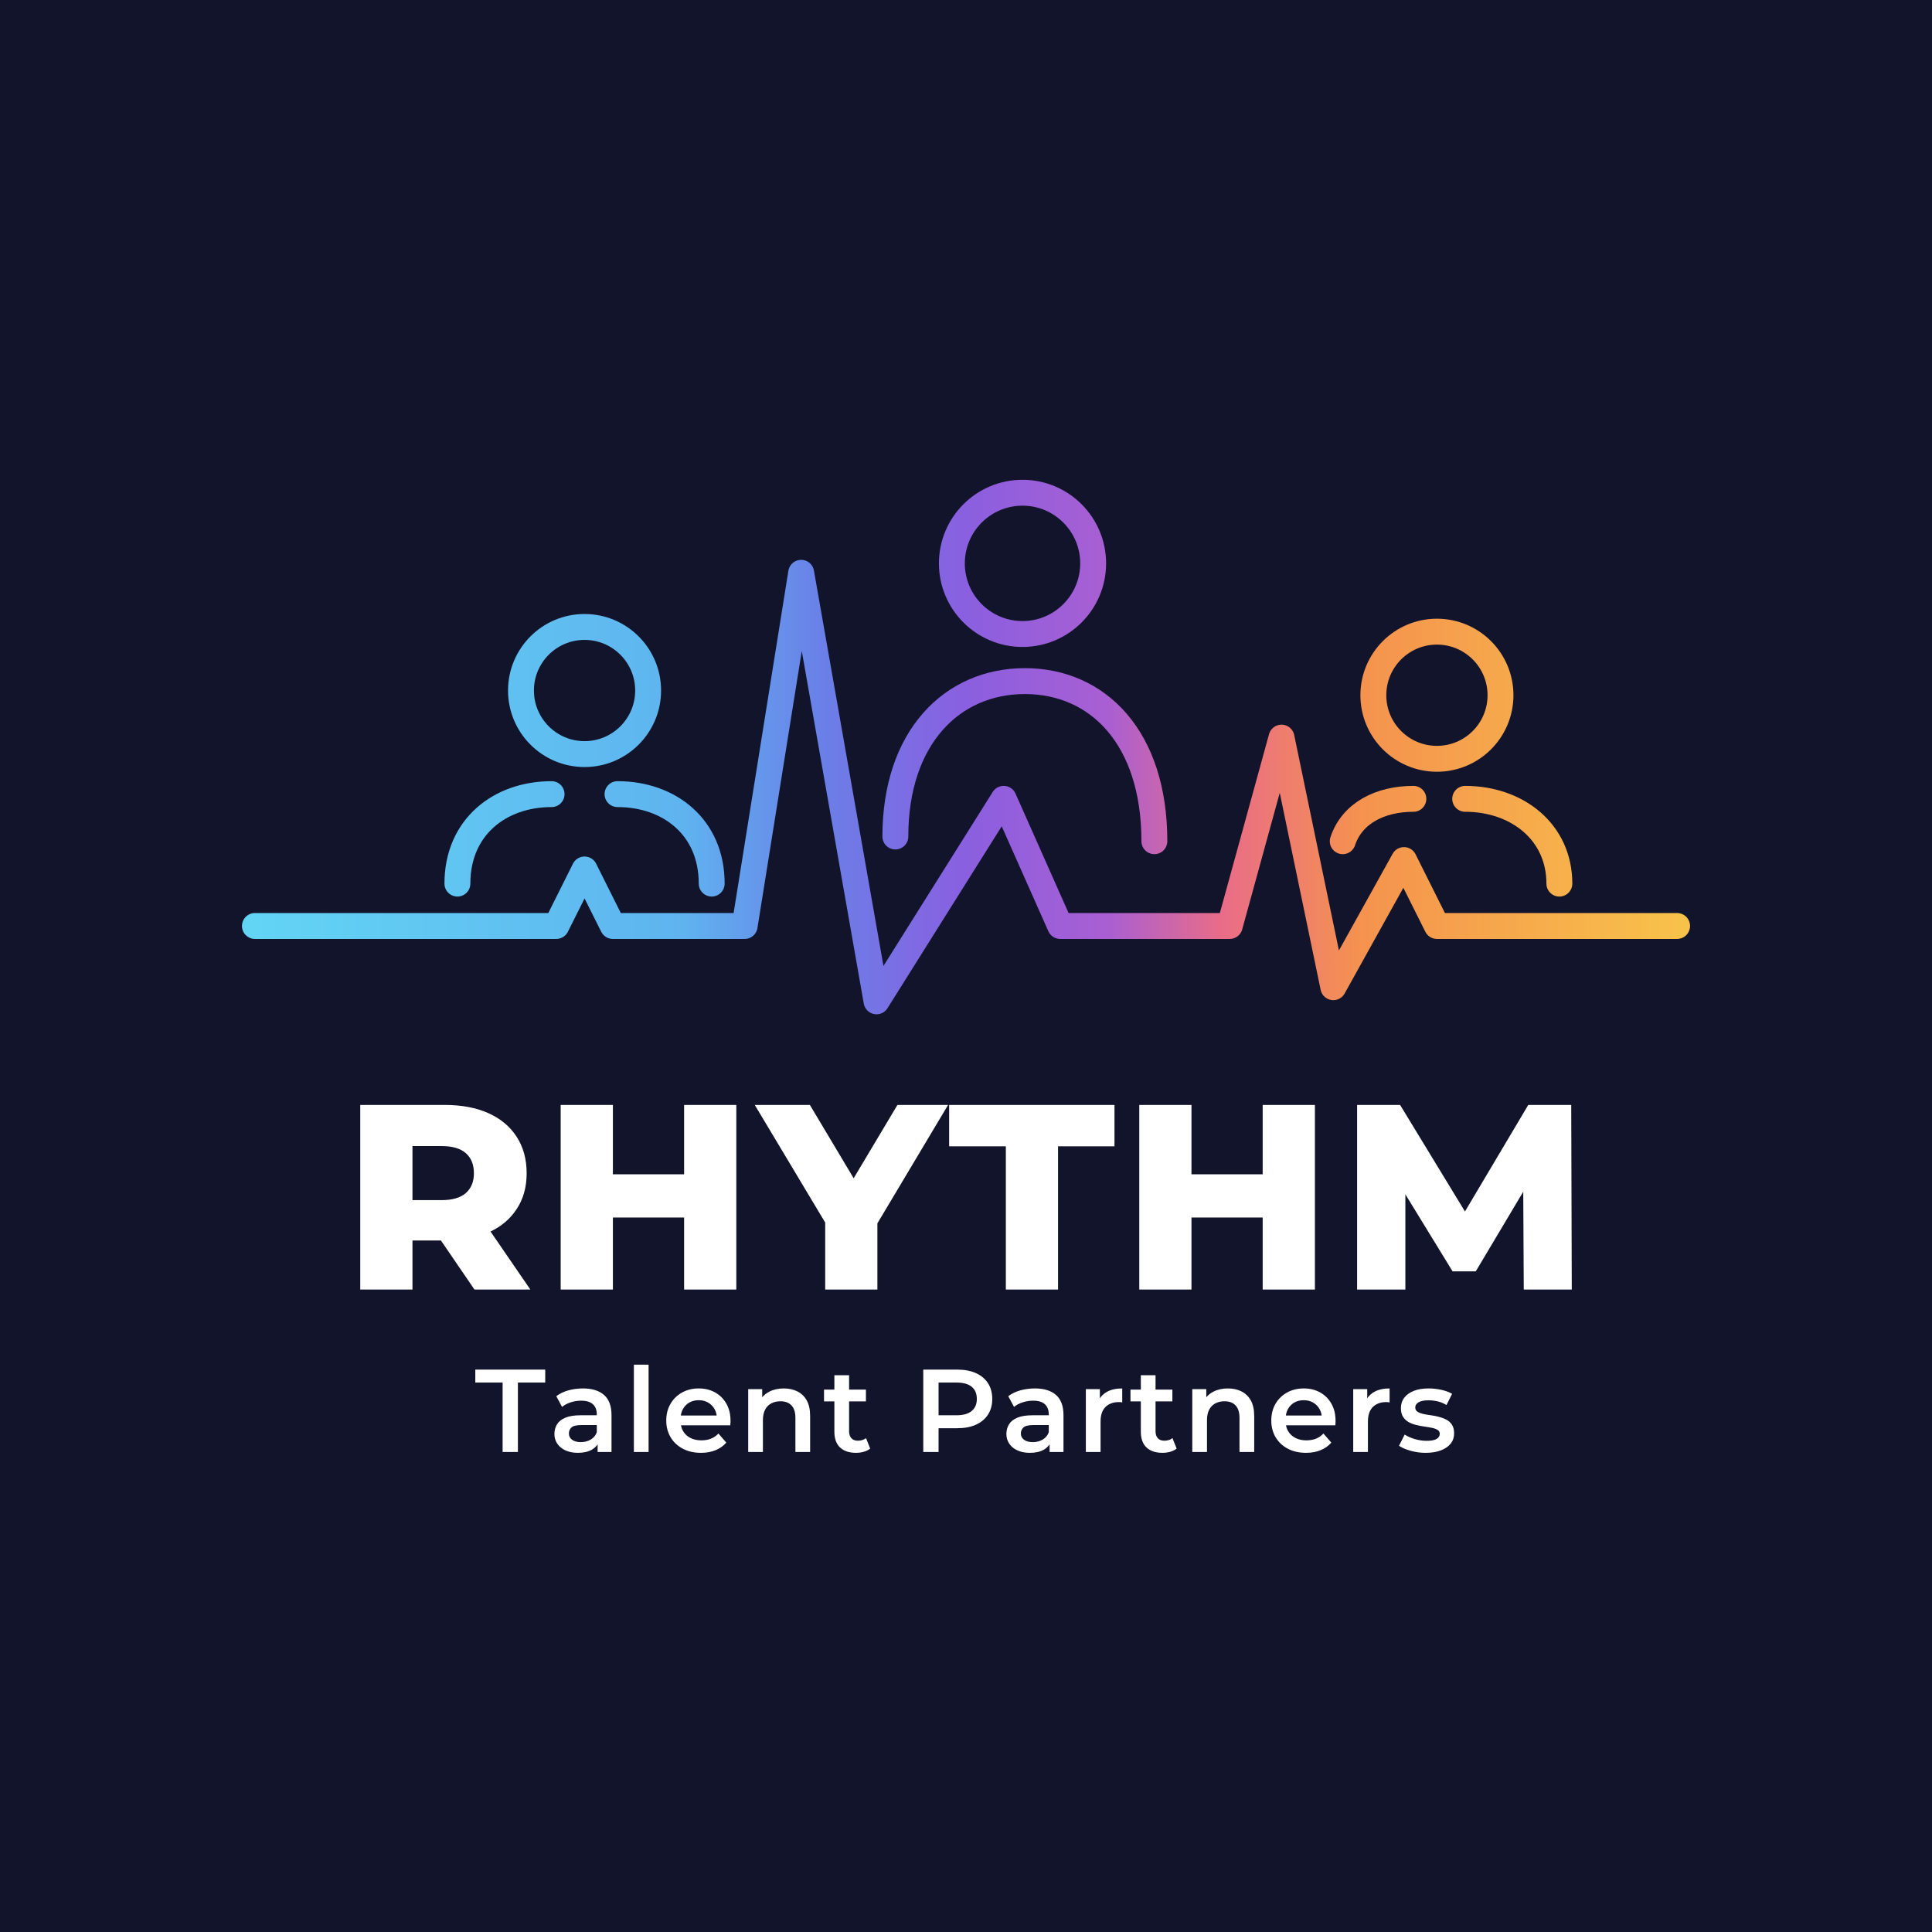
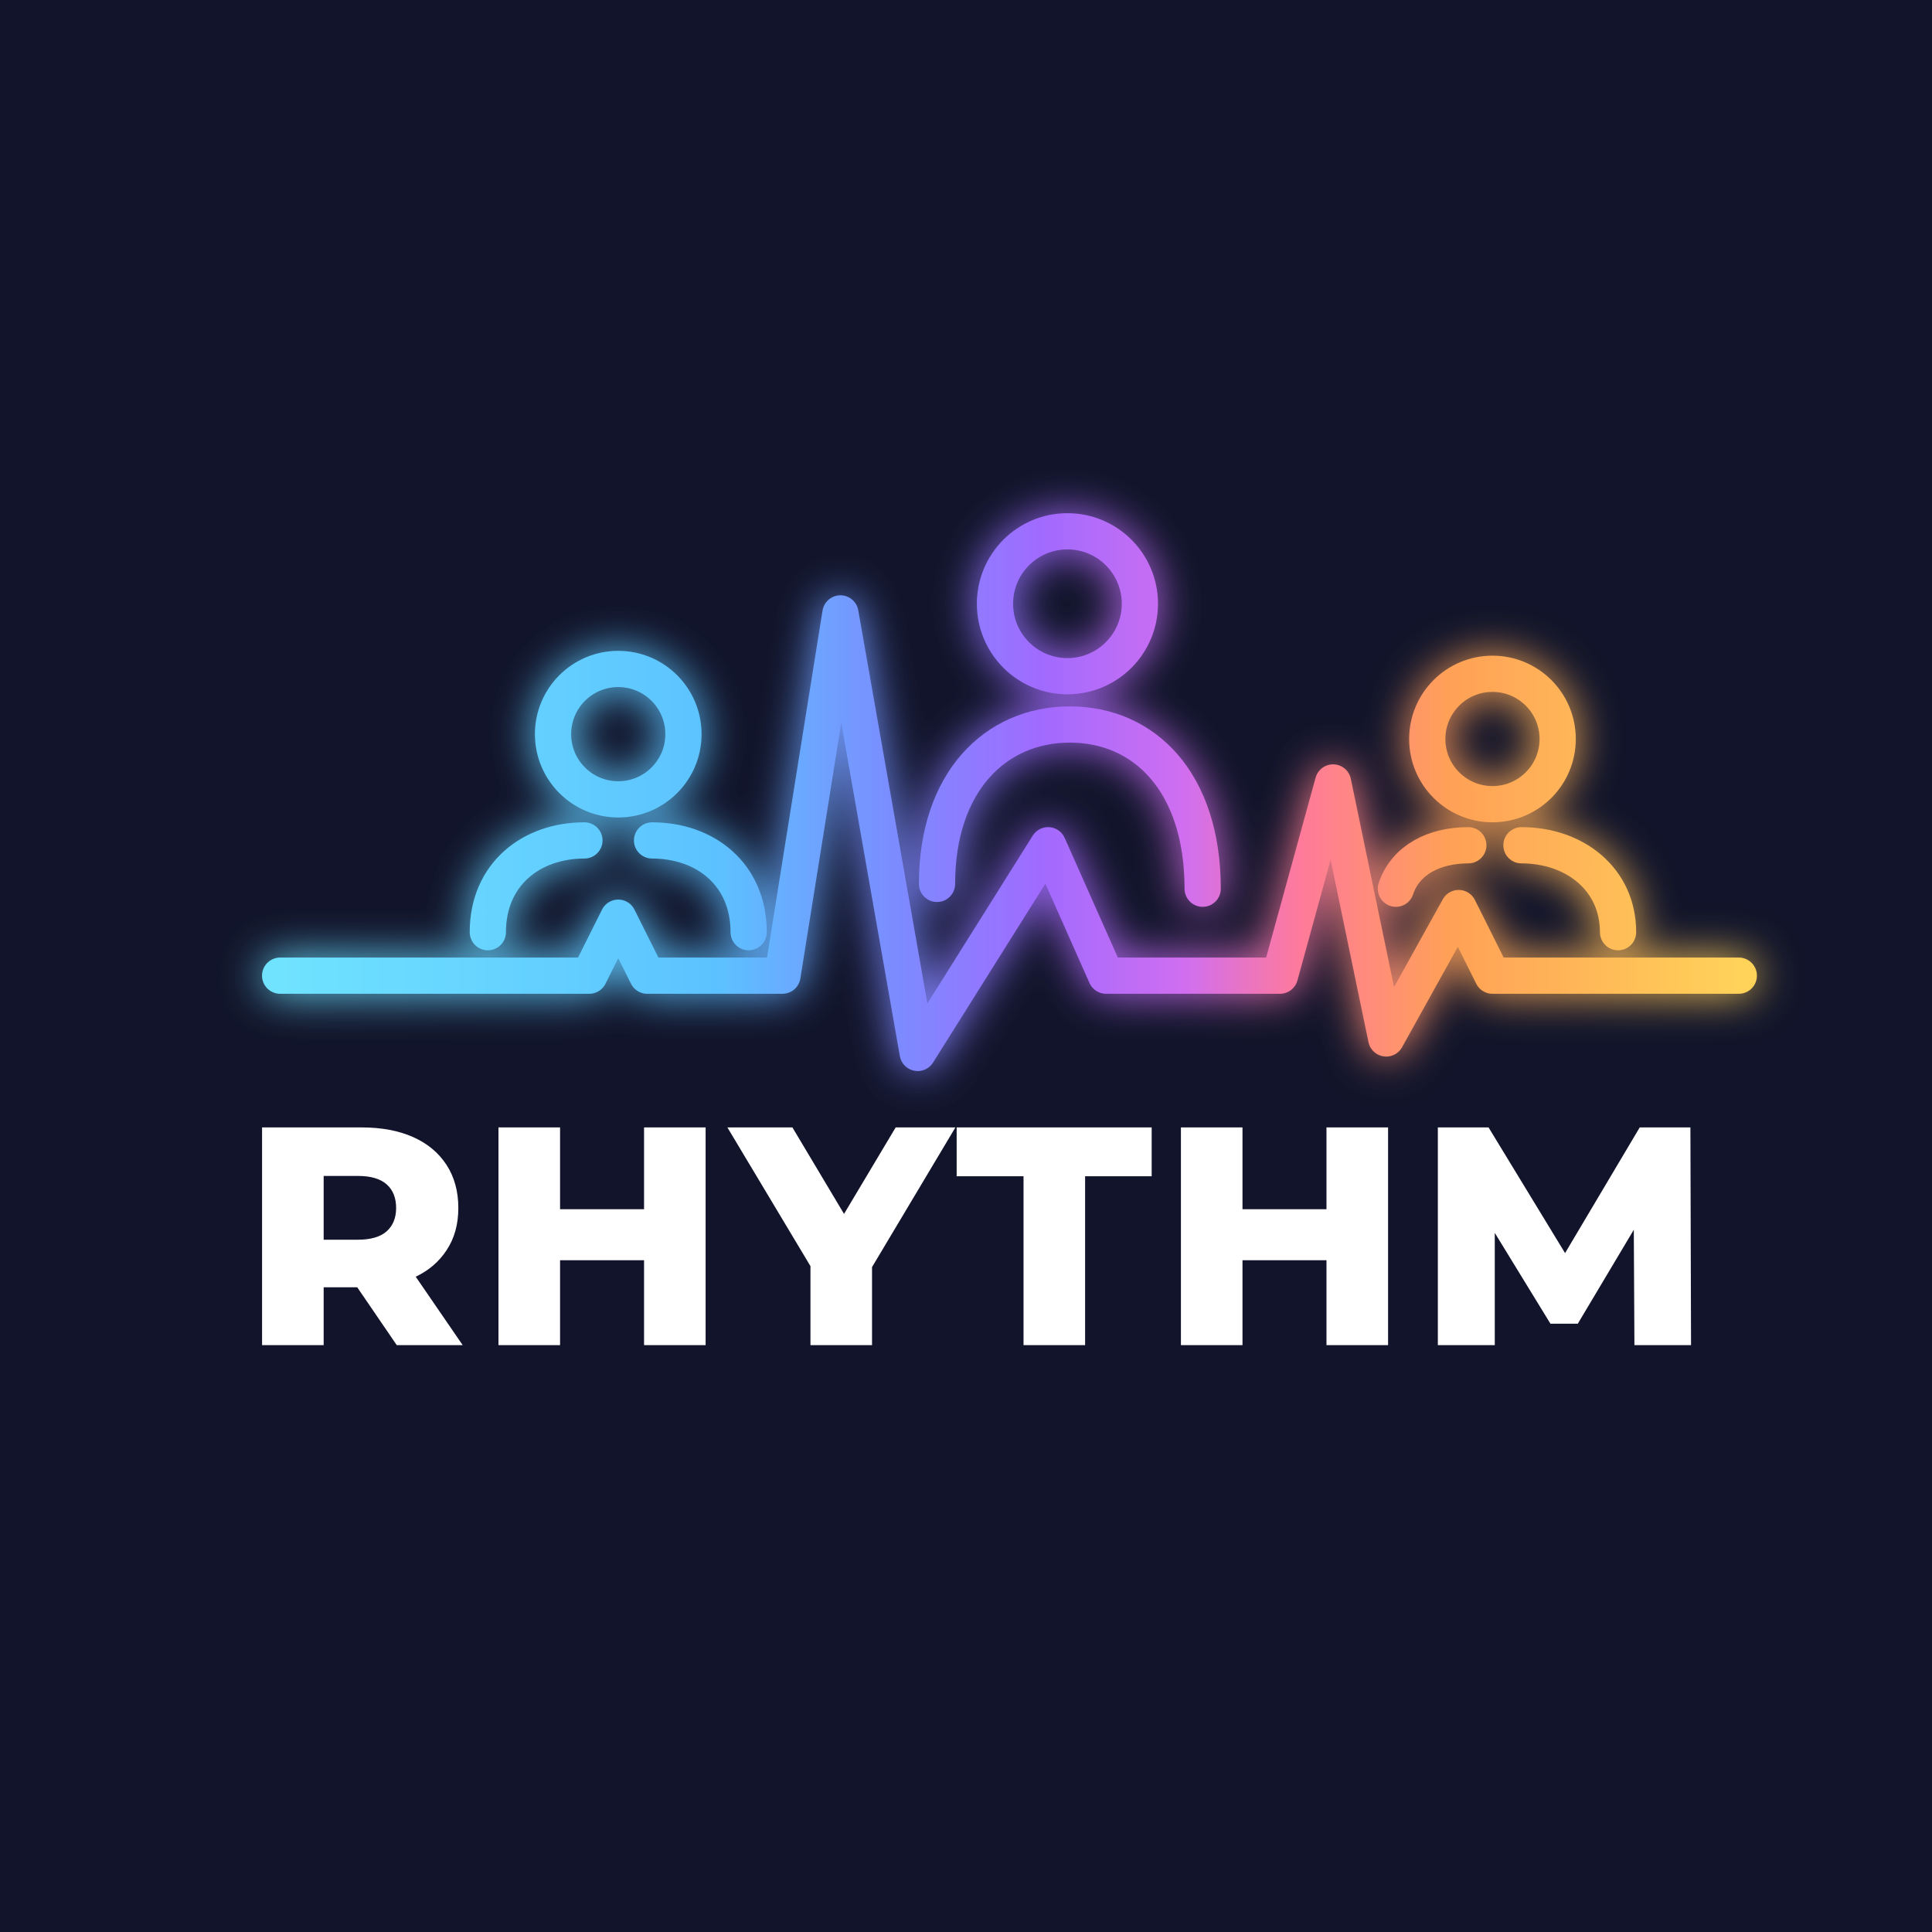
- <svg xmlns="http://www.w3.org/2000/svg" viewBox="0 0 800 800" width="800" height="800" role="img" aria-label="RHYTHM Talent Partners">
+ <svg xmlns="http://www.w3.org/2000/svg" role="img" aria-label="RHYTHM Talent Partners" viewBox="0 0 800 800" width="800" height="800">
+   <defs>
+     <linearGradient id="g" x1="18" y1="0" x2="622" y2="0" gradientUnits="userSpaceOnUse">
+       <stop offset="0" stop-color="#6fe3ff" />
+       <stop offset="0.3" stop-color="#5cc2ff" />
+       <stop offset="0.42" stop-color="#7b8cff" />
+       <stop offset="0.52" stop-color="#a06bff" />
+       <stop offset="0.62" stop-color="#d06ef0" />
+       <stop offset="0.7" stop-color="#ff7a9a" />
+       <stop offset="0.8" stop-color="#ffa057" />
+       <stop offset="1" stop-color="#ffd25a" />
+     </linearGradient>
+     <filter id="glow" x="-20%" y="-20%" width="140%" height="140%">
+       <feGaussianBlur stdDeviation="9" result="b" />
+       <feMerge>
+         <feMergeNode in="b" />
+         <feMergeNode in="SourceGraphic" />
+       </feMerge>
+     </filter>
+   </defs>
  <rect width="800" height="800" fill="#11142a" />
-   <g transform="translate(88.00 184.53) scale(0.975)">
-     <defs>
-       <linearGradient id="rtpsq-g" x1="18" y1="0" x2="622" y2="0" gradientUnits="userSpaceOnUse">
-         <stop offset="0" stop-color="#62d4f4" />
-         <stop offset="0.3" stop-color="#5fb4ef" />
-         <stop offset="0.4" stop-color="#6a7fe8" />
-         <stop offset="0.5" stop-color="#8a5fe0" />
-         <stop offset="0.6" stop-color="#a95fd2" />
-         <stop offset="0.68" stop-color="#e96c88" />
-         <stop offset="0.78" stop-color="#f5934e" />
-         <stop offset="1" stop-color="#f8c14a" />
-       </linearGradient>
-     </defs>
-     <g transform="translate(0 0)">
-       <g fill="none" stroke="url(#rtpsq-g)" stroke-width="11" stroke-linecap="round" stroke-linejoin="round">
-         <path d="M18 204 H146 L158 180 L170 204 H226 L250 54 L282 236 L336 150 L360 204 H432 L454 124 L476 230 L506 176 L520 204 H622" />
-         <circle cx="158" cy="104" r="27" />
-         <path d="M104 186 C104 162 122 148 144 148" />
-         <path d="M172 148 C194 148 212 162 212 186" />
-         <circle cx="344" cy="50" r="30" />
-         <path d="M290 166 C290 124 314 100 345 100 C376 100 400 124 400 168" />
-         <circle cx="520" cy="106" r="27" />
-         <path d="M480 168 C484 156 496 150 510 150" />
-         <path d="M532 150 C554 150 572 164 572 186" />
-       </g>
-       <path transform="translate(54.90 358.40)" fill="#ffffff" d="M30.02 0L7.84 0L7.84-78.40L43.68-78.40Q54.43-78.40 62.22-74.93Q70-71.46 74.26-64.90Q78.51-58.35 78.51-49.39L78.51-49.39Q78.51-40.54 74.26-34.16L74.26-34.16Q70.22-28 63.17-24.64L63.17-24.64L80.08 0L56.34 0L42.11-20.83L30.02-20.83L30.02 0ZM30.02-60.93L30.02-37.97L42.34-37.97Q49.28-37.97 52.70-40.99Q56.11-44.02 56.11-49.39L56.11-49.39Q56.11-54.88 52.70-57.90Q49.28-60.93 42.34-60.93L42.34-60.93L30.02-60.93ZM145.38-48.94L145.38-78.40L167.55-78.40L167.55 0L145.38 0L145.38-30.58L115.14-30.58L115.14 0L92.96 0L92.96-78.40L115.14-78.40L115.14-48.94L145.38-48.94ZM227.47 0L205.30 0L205.30-28.45L175.39-78.40L198.80-78.40L217.39-47.26L235.98-78.40L257.49-78.40L227.47-28.11L227.47 0ZM304.19 0L282.02 0L282.02-60.82L257.94-60.82L257.94-78.40L328.16-78.40L328.16-60.82L304.19-60.82L304.19 0ZM391.10-48.94L391.10-78.40L413.28-78.40L413.28 0L391.10 0L391.10-30.58L360.86-30.58L360.86 0L338.69 0L338.69-78.40L360.86-78.40L360.86-48.94L391.10-48.94ZM451.70 0L431.20 0L431.20-78.40L449.46-78.40L477.01-33.15L503.89-78.40L522.14-78.40L522.37 0L501.98 0L501.76-41.55L481.60-7.73L471.74-7.73L451.70-40.43L451.70 0Z" />
-       <path transform="translate(111.40 427.40)" fill="#ffffff" d="M18.30 0L11.80 0L11.80-29.50L0.20-29.50L0.20-35L29.90-35L29.90-29.50L18.30-29.50L18.30 0ZM58.05 0L52.15 0L52.15-3.25Q51.20-1.85 49.65-0.95L49.65-0.95Q47.30 0.35 43.75 0.35L43.75 0.35Q40.75 0.35 38.50-0.68Q36.25-1.70 35.02-3.53Q33.80-5.35 33.80-7.65L33.80-7.65Q33.80-9.90 34.88-11.70Q35.95-13.50 38.40-14.55Q40.85-15.60 44.90-15.60L44.90-15.60L51.80-15.60L51.80-16Q51.80-18.75 50.15-20.28Q48.50-21.80 45.15-21.80L45.15-21.80Q42.90-21.80 40.73-21.10Q38.55-20.40 37.05-19.15L37.05-19.15L34.60-23.70Q36.75-25.35 39.73-26.18Q42.70-27 45.90-27L45.90-27Q51.70-27 54.88-24.23Q58.05-21.45 58.05-15.65L58.05-15.65L58.05 0ZM51.80-8.35L51.80-11.45L45.35-11.45Q42.15-11.45 41.05-10.43Q39.95-9.40 39.95-7.90L39.95-7.90Q39.95-6.20 41.30-5.20Q42.65-4.20 45.05-4.20L45.05-4.20Q47.35-4.20 49.17-5.25Q51-6.30 51.80-8.35L51.80-8.35ZM73.80 0L67.55 0L67.55-37.10L73.80-37.10L73.80 0ZM96.05 0.35L96.05 0.35Q91.60 0.35 88.28-1.43Q84.95-3.20 83.13-6.30Q81.30-9.40 81.30-13.35L81.30-13.35Q81.30-17.35 83.08-20.43Q84.85-23.50 87.98-25.25Q91.10-27 95.10-27L95.10-27Q99-27 102.05-25.30Q105.10-23.60 106.85-20.50Q108.60-17.40 108.60-13.20L108.60-13.20Q108.60-12.80 108.58-12.30Q108.55-11.80 108.50-11.35L108.50-11.35L87.55-11.35Q87.80-9.95 88.50-8.80L88.50-8.80Q89.60-6.95 91.60-5.95Q93.60-4.95 96.20-4.95L96.20-4.95Q98.45-4.95 100.25-5.65Q102.05-6.35 103.45-7.85L103.45-7.85L106.80-4Q105-1.90 102.28-0.78Q99.55 0.35 96.05 0.35ZM87.50-15.50L87.50-15.50L102.70-15.50Q102.50-17 101.80-18.25L101.80-18.25Q100.80-20 99.08-21Q97.35-22 95.10-22L95.10-22Q92.80-22 91.08-21Q89.35-20 88.40-18.25L88.40-18.25Q87.70-17 87.50-15.50ZM131.25-27L131.25-27Q134.45-27 136.97-25.75Q139.50-24.50 140.95-21.93Q142.40-19.35 142.40-15.30L142.40-15.30L142.40 0L136.15 0L136.15-14.50Q136.15-18.05 134.47-19.80Q132.80-21.55 129.80-21.55L129.80-21.55Q127.60-21.55 125.90-20.65Q124.20-19.75 123.28-17.98Q122.35-16.20 122.35-13.50L122.35-13.50L122.35 0L116.10 0L116.10-26.70L122.05-26.70L122.05-23.25Q123.25-24.70 125.10-25.65L125.10-25.65Q127.75-27 131.25-27ZM161.90 0.35L161.90 0.35Q157.50 0.35 155.10-1.93Q152.70-4.20 152.70-8.65L152.70-8.65L152.70-21.50L148.30-21.50L148.30-26.50L152.70-26.50L152.70-32.60L158.95-32.60L158.95-26.50L166.10-26.50L166.10-21.50L158.95-21.50L158.95-8.80Q158.95-6.90 159.93-5.85Q160.90-4.80 162.65-4.80L162.65-4.80Q164.75-4.80 166.15-5.90L166.15-5.90L167.90-1.45Q166.80-0.55 165.20-0.10Q163.60 0.35 161.90 0.35ZM196.95 0L190.45 0L190.45-35L204.85-35Q209.50-35 212.82-33.50Q216.15-32 217.95-29.20Q219.75-26.40 219.75-22.55Q219.75-18.70 217.95-15.90Q216.15-13.10 212.82-11.60Q209.50-10.10 204.85-10.10L204.85-10.10L196.95-10.10L196.95 0ZM196.95-29.50L196.95-15.60L204.55-15.60Q208.85-15.60 211.03-17.43Q213.20-19.25 213.20-22.55L213.20-22.55Q213.20-25.90 211.03-27.70Q208.85-29.50 204.55-29.50L204.55-29.50L196.95-29.50ZM250 0L244.10 0L244.10-3.25Q243.15-1.85 241.60-0.95L241.60-0.95Q239.25 0.35 235.70 0.35L235.70 0.35Q232.70 0.35 230.45-0.68Q228.20-1.70 226.98-3.53Q225.75-5.35 225.75-7.65L225.75-7.65Q225.75-9.90 226.83-11.70Q227.90-13.50 230.35-14.55Q232.80-15.60 236.85-15.60L236.85-15.60L243.75-15.60L243.75-16Q243.75-18.75 242.10-20.28Q240.45-21.80 237.10-21.80L237.10-21.80Q234.85-21.80 232.68-21.10Q230.50-20.40 229-19.15L229-19.15L226.55-23.70Q228.70-25.35 231.68-26.18Q234.65-27 237.85-27L237.85-27Q243.65-27 246.83-24.23Q250-21.45 250-15.65L250-15.65L250 0ZM243.75-8.35L243.75-11.45L237.30-11.45Q234.10-11.45 233-10.43Q231.90-9.40 231.90-7.90L231.90-7.90Q231.90-6.20 233.25-5.20Q234.60-4.20 237-4.20L237-4.20Q239.30-4.20 241.13-5.25Q242.95-6.30 243.75-8.35L243.75-8.35ZM265.75 0L259.50 0L259.50-26.70L265.45-26.70L265.45-22.80Q266.60-24.55 268.55-25.60L268.55-25.60Q271.10-27 274.95-27L274.95-27L274.95-21.05Q274.55-21.15 274.20-21.18Q273.85-21.20 273.50-21.20L273.50-21.20Q269.95-21.20 267.85-19.13Q265.75-17.05 265.75-12.95L265.75-12.95L265.75 0ZM292.05 0.35L292.05 0.35Q287.65 0.35 285.25-1.93Q282.85-4.20 282.85-8.65L282.85-8.65L282.85-21.50L278.45-21.50L278.45-26.50L282.85-26.50L282.85-32.60L289.10-32.60L289.10-26.50L296.25-26.50L296.25-21.50L289.10-21.50L289.10-8.80Q289.10-6.90 290.07-5.85Q291.05-4.80 292.80-4.80L292.80-4.80Q294.90-4.80 296.30-5.90L296.30-5.90L298.05-1.45Q296.95-0.55 295.35-0.10Q293.75 0.35 292.05 0.35ZM319.85-27L319.85-27Q323.05-27 325.57-25.75Q328.10-24.50 329.55-21.93Q331.00-19.35 331.00-15.30L331.00-15.30L331.00 0L324.75 0L324.75-14.50Q324.75-18.05 323.07-19.80Q321.40-21.55 318.40-21.55L318.40-21.55Q316.20-21.55 314.50-20.65Q312.80-19.75 311.87-17.98Q310.95-16.20 310.95-13.50L310.95-13.50L310.95 0L304.70 0L304.70-26.70L310.65-26.70L310.65-23.25Q311.85-24.70 313.70-25.65L313.70-25.65Q316.35-27 319.85-27ZM353.00 0.35L353.00 0.35Q348.55 0.35 345.22-1.43Q341.90-3.20 340.07-6.30Q338.25-9.40 338.25-13.35L338.25-13.35Q338.25-17.35 340.02-20.43Q341.80-23.50 344.92-25.25Q348.05-27 352.05-27L352.05-27Q355.95-27 359.00-25.30Q362.05-23.60 363.80-20.50Q365.55-17.40 365.55-13.20L365.55-13.20Q365.55-12.80 365.52-12.30Q365.50-11.80 365.45-11.35L365.45-11.35L344.50-11.35Q344.75-9.95 345.45-8.80L345.45-8.80Q346.55-6.95 348.55-5.95Q350.55-4.95 353.15-4.95L353.15-4.95Q355.40-4.95 357.20-5.65Q359.00-6.35 360.40-7.85L360.40-7.85L363.75-4Q361.95-1.90 359.22-0.78Q356.50 0.35 353.00 0.35ZM344.45-15.50L344.45-15.50L359.65-15.50Q359.45-17 358.75-18.25L358.75-18.25Q357.75-20 356.02-21Q354.30-22 352.05-22L352.05-22Q349.75-22 348.02-21Q346.30-20 345.35-18.25L345.35-18.25Q344.65-17 344.45-15.50ZM379.30 0L373.05 0L373.05-26.70L379-26.70L379-22.80Q380.15-24.55 382.10-25.60L382.10-25.60Q384.65-27 388.50-27L388.50-27L388.50-21.05Q388.10-21.15 387.75-21.18Q387.40-21.20 387.05-21.20L387.05-21.20Q383.50-21.20 381.40-19.13Q379.30-17.05 379.30-12.95L379.30-12.95L379.30 0ZM403.80 0.35L403.80 0.35Q400.45 0.35 397.38-0.53Q394.30-1.40 392.50-2.65L392.50-2.65L394.90-7.40Q396.70-6.25 399.20-5.50Q401.70-4.75 404.20-4.75L404.20-4.75Q407.15-4.75 408.47-5.55Q409.80-6.35 409.80-7.70L409.80-7.70Q409.80-8.80 408.90-9.38Q408-9.95 406.55-10.25Q405.10-10.55 403.32-10.80Q401.55-11.05 399.77-11.48Q398-11.90 396.55-12.73Q395.10-13.55 394.20-14.95Q393.30-16.35 393.30-18.65L393.30-18.65Q393.30-21.20 394.75-23.08Q396.20-24.95 398.82-25.98Q401.45-27 405.05-27L405.05-27Q407.75-27 410.50-26.40Q413.25-25.80 415.05-24.70L415.05-24.70L412.65-19.95Q410.75-21.10 408.82-21.53Q406.90-21.95 405-21.95L405-21.95Q402.15-21.95 400.77-21.10Q399.40-20.25 399.40-18.95L399.40-18.95Q399.40-17.75 400.30-17.15Q401.20-16.55 402.65-16.20Q404.10-15.85 405.88-15.63Q407.65-15.40 409.40-14.95Q411.15-14.50 412.63-13.73Q414.10-12.95 415-11.55Q415.90-10.15 415.90-7.90L415.90-7.90Q415.90-5.40 414.43-3.55Q412.95-1.70 410.25-0.68Q407.55 0.35 403.80 0.35Z" />
+   <g transform="translate(98 200)" filter="url(#glow)">
+     <g fill="none" stroke="url(#g)" stroke-width="15" stroke-linecap="round" stroke-linejoin="round">
+       <path d="M18 204 H146 L158 180 L170 204 H226 L250 54 L282 236 L336 150 L360 204 H432 L454 124 L476 230 L506 176 L520 204 H622" />
+       <circle cx="158" cy="104" r="27" />
+       <path d="M104 186 C104 162 122 148 144 148" />
+       <path d="M172 148 C194 148 212 162 212 186" />
+       <circle cx="344" cy="50" r="30" />
+       <path d="M290 166 C290 124 314 100 345 100 C376 100 400 124 400 168" />
+       <circle cx="520" cy="106" r="27" />
+       <path d="M480 168 C484 156 496 150 510 150" />
+       <path d="M532 150 C554 150 572 164 572 186" />
    </g>
  </g>
+   <path transform="translate(99.5 557) scale(1.15)" fill="#ffffff" d="M30.02 0L7.84 0L7.84-78.40L43.68-78.40Q54.43-78.40 62.22-74.93Q70-71.46 74.26-64.90Q78.51-58.35 78.51-49.39L78.51-49.39Q78.51-40.54 74.26-34.16L74.26-34.16Q70.22-28 63.17-24.64L63.17-24.64L80.08 0L56.34 0L42.11-20.83L30.02-20.83L30.02 0ZM30.02-60.93L30.02-37.97L42.34-37.97Q49.28-37.97 52.70-40.99Q56.11-44.02 56.11-49.39L56.11-49.39Q56.11-54.88 52.70-57.90Q49.28-60.93 42.34-60.93L42.34-60.93L30.02-60.93ZM145.38-48.94L145.38-78.40L167.55-78.40L167.55 0L145.38 0L145.38-30.58L115.14-30.58L115.14 0L92.96 0L92.96-78.40L115.14-78.40L115.14-48.94L145.38-48.94ZM227.47 0L205.30 0L205.30-28.45L175.39-78.40L198.80-78.40L217.39-47.26L235.98-78.40L257.49-78.40L227.47-28.11L227.47 0ZM304.19 0L282.02 0L282.02-60.82L257.94-60.82L257.94-78.40L328.16-78.40L328.16-60.82L304.19-60.82L304.19 0ZM391.10-48.94L391.10-78.40L413.28-78.40L413.28 0L391.10 0L391.10-30.58L360.86-30.58L360.86 0L338.69 0L338.69-78.40L360.86-78.40L360.86-48.94L391.10-48.94ZM451.70 0L431.20 0L431.20-78.40L449.46-78.40L477.01-33.15L503.89-78.40L522.14-78.40L522.37 0L501.98 0L501.76-41.55L481.60-7.73L471.74-7.73L451.70-40.43L451.70 0Z" />
</svg>
